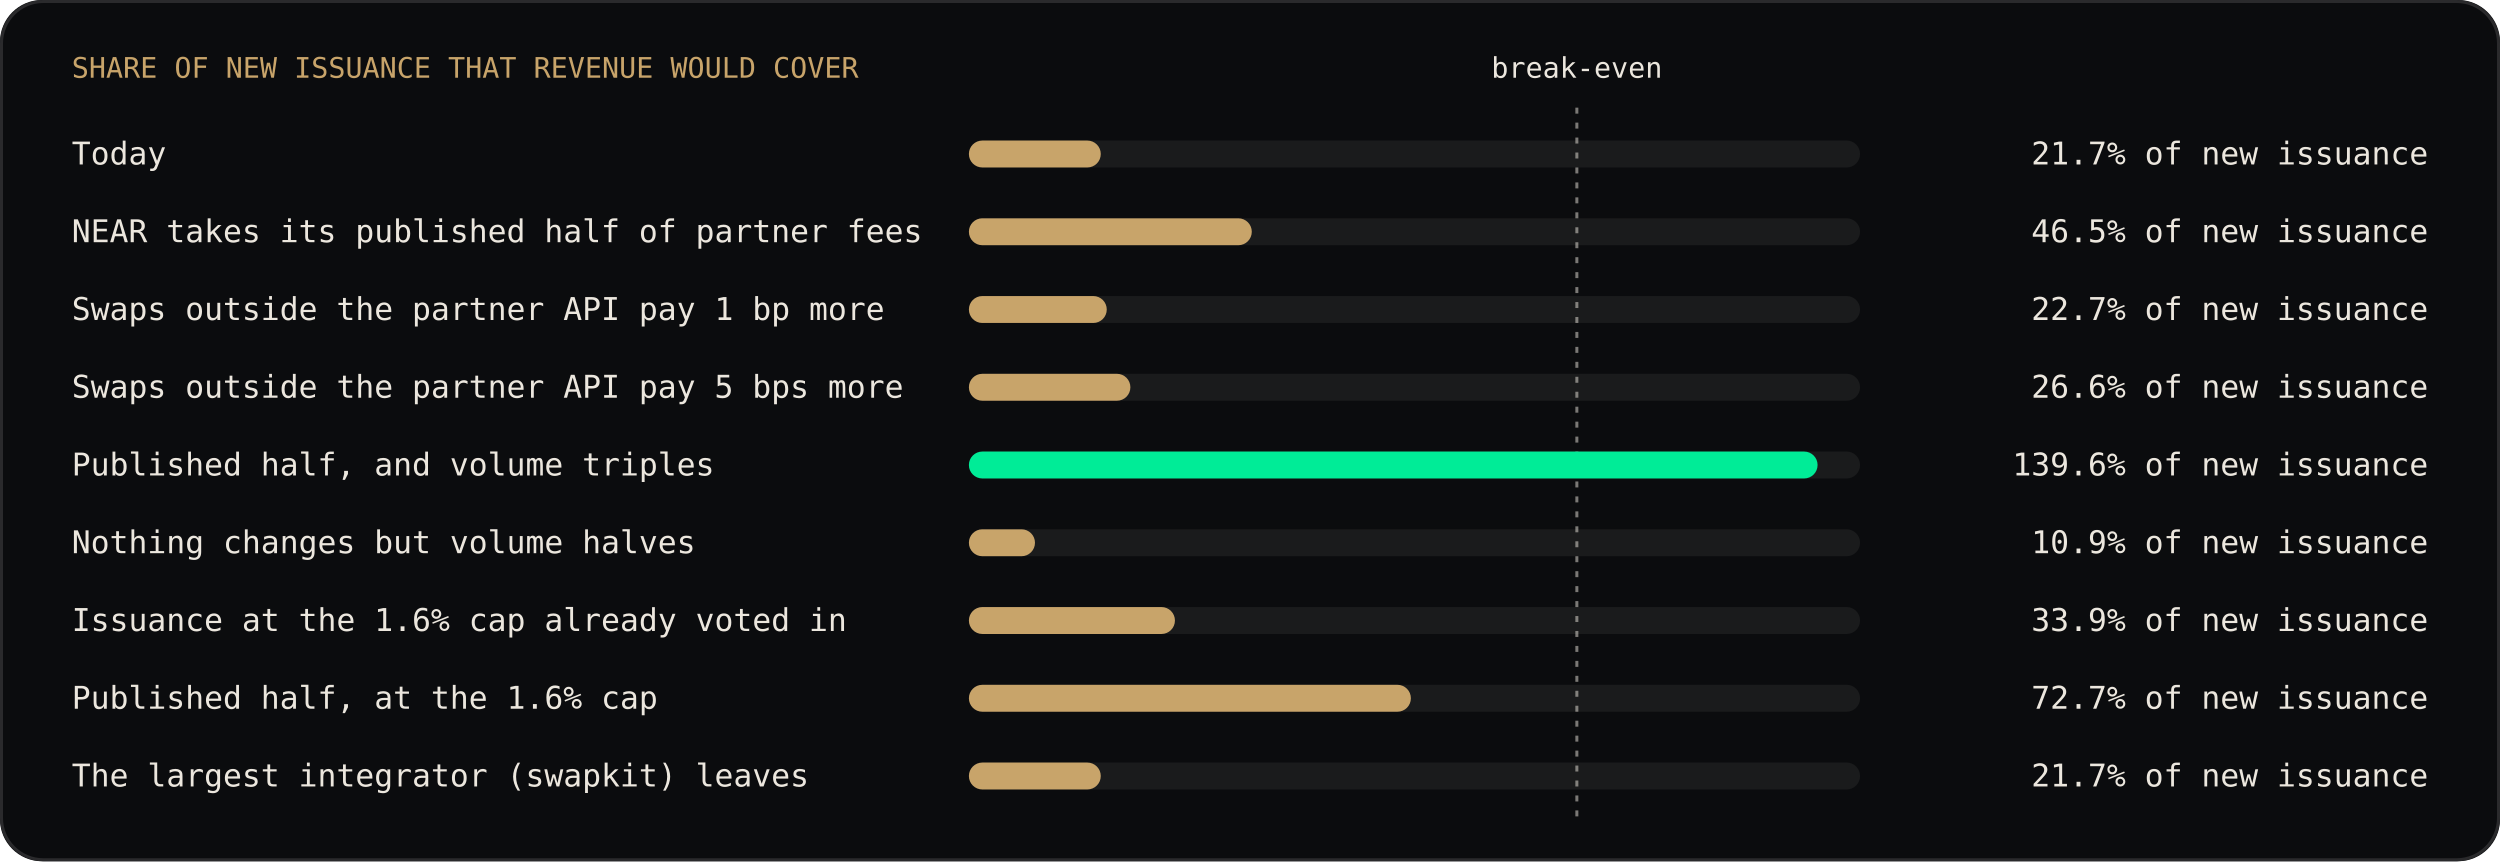
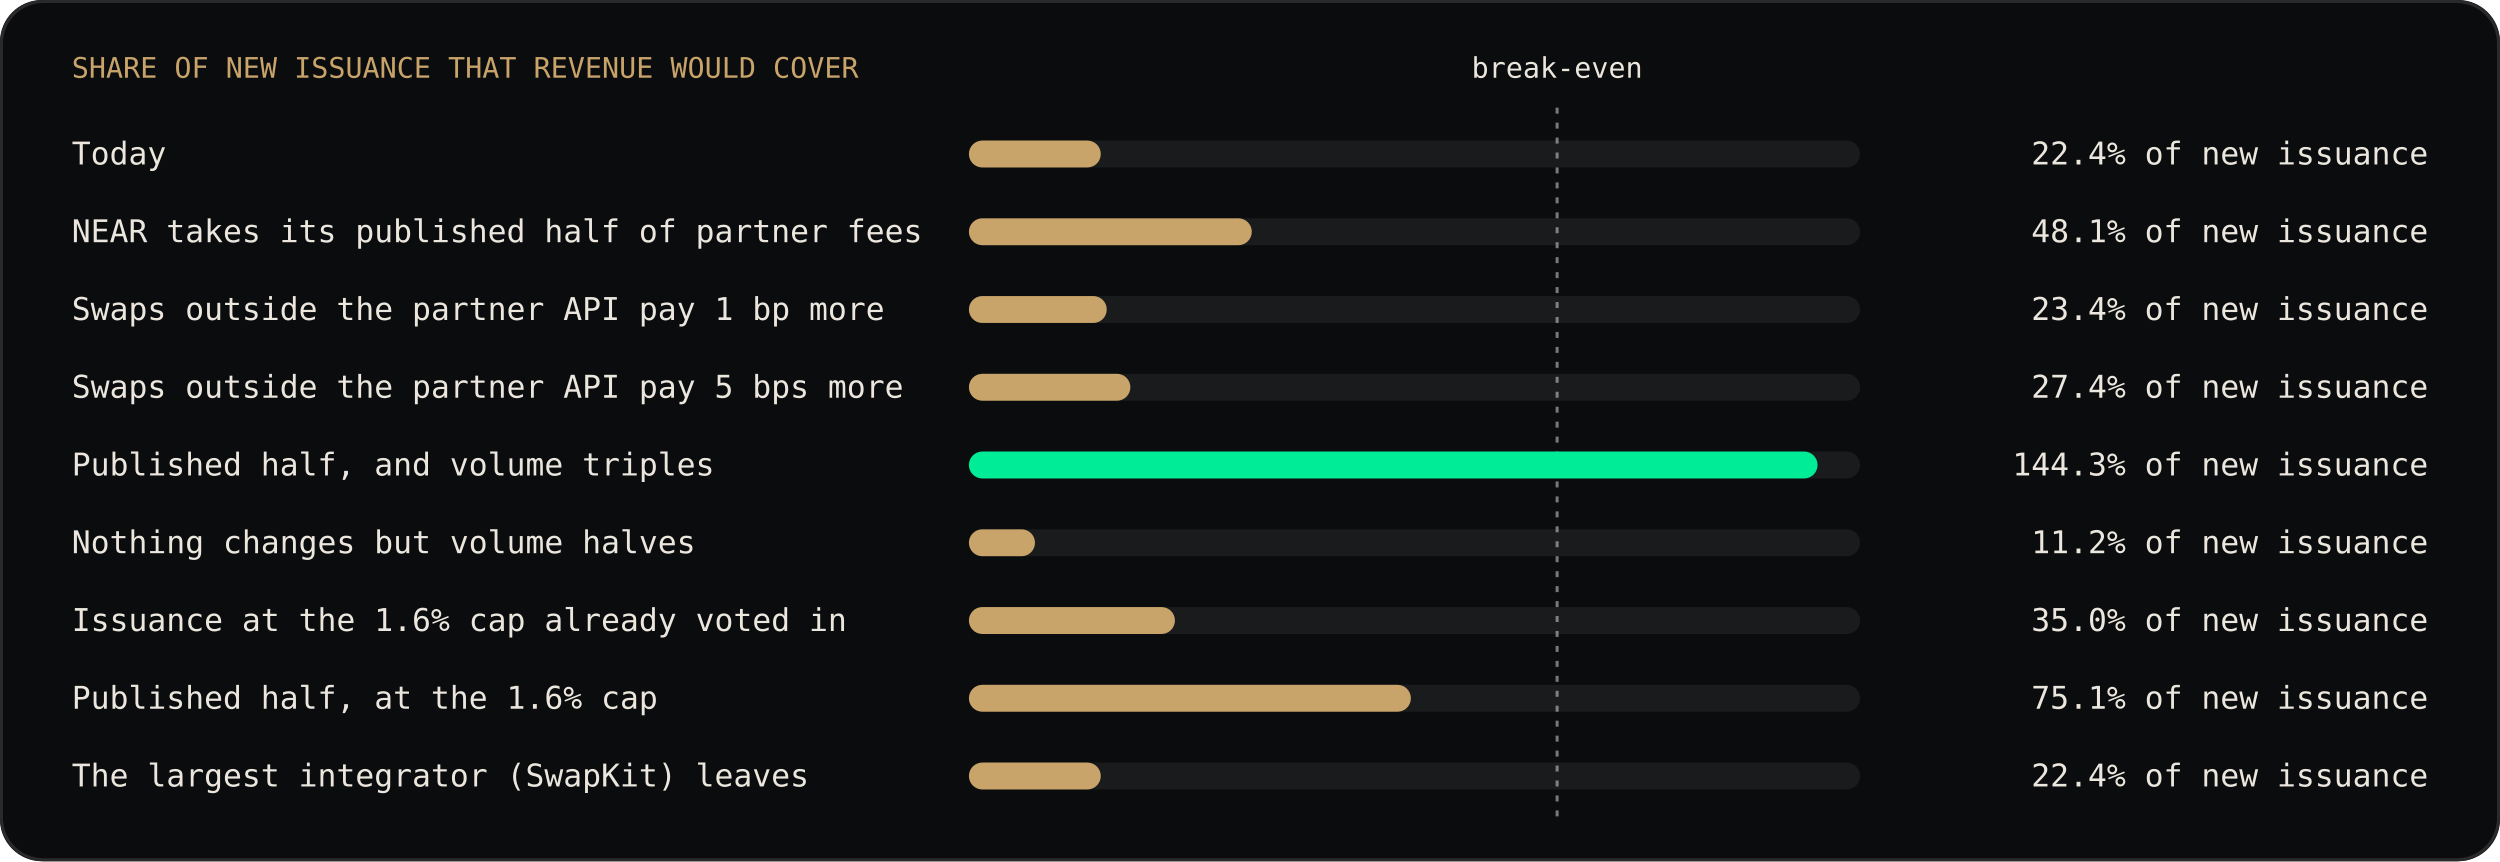
<svg xmlns="http://www.w3.org/2000/svg" viewBox="0 0 836 288" width="836" height="288" font-family="'JetBrains Mono', ui-monospace, SFMono-Regular, Menlo, Consolas, monospace" font-size="9">
  <rect width="836" height="288" rx="14" fill="#0b0c0e" />
  <rect x="0.5" y="0.5" width="835" height="287" rx="14" fill="none" stroke="#2a2a2c" />
  <text x="24.0" y="26.0" fill="#c8a46a" font-size="9.5" font-weight="500" text-anchor="start">SHARE OF NEW ISSUANCE THAT REVENUE WOULD COVER</text>
-   <line x1="527.3" x2="527.3" y1="36.0" y2="274.0" stroke="#ece7de" stroke-opacity="0.5" stroke-dasharray="2 3" />
-   <text x="527.3" y="26.0" fill="#ece7de" font-size="9.5" font-weight="400" text-anchor="middle">break-even</text>
+   <line x1="520.7" x2="520.7" y1="36.0" y2="274.0" stroke="#ece7de" stroke-opacity="0.5" stroke-dasharray="2 3" />
+   <text x="520.7" y="26.0" fill="#ece7de" font-size="9.5" font-weight="400" text-anchor="middle">break-even</text>
  <text x="24.0" y="55.0" fill="#ece7de" font-size="10.5" font-weight="400" text-anchor="start">Today</text>
  <rect x="324.0" y="47.0" width="298.0" height="9" rx="4.5" fill="#ece7de" fill-opacity="0.07" />
  <rect x="324.0" y="47.0" width="44.1" height="9" rx="4.5" fill="#c8a46a" />
-   <text x="812.0" y="55.0" fill="#ece7de" font-size="10.5" font-weight="400" text-anchor="end">21.7% of new issuance</text>
+   <text x="812.0" y="55.0" fill="#ece7de" font-size="10.5" font-weight="400" text-anchor="end">22.4% of new issuance</text>
  <text x="24.0" y="81.0" fill="#ece7de" font-size="10.5" font-weight="400" text-anchor="start">NEAR takes its published half of partner fees</text>
  <rect x="324.0" y="73.0" width="298.0" height="9" rx="4.5" fill="#ece7de" fill-opacity="0.07" />
  <rect x="324.0" y="73.0" width="94.6" height="9" rx="4.5" fill="#c8a46a" />
-   <text x="812.0" y="81.0" fill="#ece7de" font-size="10.5" font-weight="400" text-anchor="end">46.5% of new issuance</text>
+   <text x="812.0" y="81.0" fill="#ece7de" font-size="10.5" font-weight="400" text-anchor="end">48.1% of new issuance</text>
  <text x="24.0" y="107.0" fill="#ece7de" font-size="10.5" font-weight="400" text-anchor="start">Swaps outside the partner API pay 1 bp more</text>
  <rect x="324.0" y="99.0" width="298.0" height="9" rx="4.5" fill="#ece7de" fill-opacity="0.07" />
  <rect x="324.0" y="99.0" width="46.1" height="9" rx="4.5" fill="#c8a46a" />
-   <text x="812.0" y="107.0" fill="#ece7de" font-size="10.5" font-weight="400" text-anchor="end">22.7% of new issuance</text>
+   <text x="812.0" y="107.0" fill="#ece7de" font-size="10.5" font-weight="400" text-anchor="end">23.4% of new issuance</text>
  <text x="24.0" y="133.0" fill="#ece7de" font-size="10.5" font-weight="400" text-anchor="start">Swaps outside the partner API pay 5 bps more</text>
  <rect x="324.0" y="125.0" width="298.0" height="9" rx="4.5" fill="#ece7de" fill-opacity="0.07" />
  <rect x="324.0" y="125.0" width="54.0" height="9" rx="4.5" fill="#c8a46a" />
-   <text x="812.0" y="133.0" fill="#ece7de" font-size="10.5" font-weight="400" text-anchor="end">26.6% of new issuance</text>
+   <text x="812.0" y="133.0" fill="#ece7de" font-size="10.5" font-weight="400" text-anchor="end">27.4% of new issuance</text>
  <text x="24.0" y="159.0" fill="#ece7de" font-size="10.5" font-weight="400" text-anchor="start">Published half, and volume triples</text>
  <rect x="324.0" y="151.0" width="298.0" height="9" rx="4.5" fill="#ece7de" fill-opacity="0.07" />
  <rect x="324.0" y="151.0" width="283.8" height="9" rx="4.5" fill="#00ec97" />
-   <text x="812.0" y="159.0" fill="#ece7de" font-size="10.5" font-weight="400" text-anchor="end">139.6% of new issuance</text>
+   <text x="812.0" y="159.0" fill="#ece7de" font-size="10.5" font-weight="400" text-anchor="end">144.3% of new issuance</text>
  <text x="24.0" y="185.0" fill="#ece7de" font-size="10.5" font-weight="400" text-anchor="start">Nothing changes but volume halves</text>
  <rect x="324.0" y="177.0" width="298.0" height="9" rx="4.5" fill="#ece7de" fill-opacity="0.07" />
  <rect x="324.0" y="177.0" width="22.1" height="9" rx="4.5" fill="#c8a46a" />
-   <text x="812.0" y="185.0" fill="#ece7de" font-size="10.5" font-weight="400" text-anchor="end">10.9% of new issuance</text>
+   <text x="812.0" y="185.0" fill="#ece7de" font-size="10.5" font-weight="400" text-anchor="end">11.2% of new issuance</text>
  <text x="24.0" y="211.0" fill="#ece7de" font-size="10.5" font-weight="400" text-anchor="start">Issuance at the 1.6% cap already voted in</text>
  <rect x="324.0" y="203.0" width="298.0" height="9" rx="4.5" fill="#ece7de" fill-opacity="0.07" />
  <rect x="324.0" y="203.0" width="68.9" height="9" rx="4.5" fill="#c8a46a" />
-   <text x="812.0" y="211.0" fill="#ece7de" font-size="10.5" font-weight="400" text-anchor="end">33.9% of new issuance</text>
+   <text x="812.0" y="211.0" fill="#ece7de" font-size="10.5" font-weight="400" text-anchor="end">35.0% of new issuance</text>
  <text x="24.0" y="237.0" fill="#ece7de" font-size="10.5" font-weight="400" text-anchor="start">Published half, at the 1.6% cap</text>
  <rect x="324.0" y="229.0" width="298.0" height="9" rx="4.5" fill="#ece7de" fill-opacity="0.07" />
  <rect x="324.0" y="229.0" width="147.8" height="9" rx="4.5" fill="#c8a46a" />
-   <text x="812.0" y="237.0" fill="#ece7de" font-size="10.5" font-weight="400" text-anchor="end">72.7% of new issuance</text>
-   <text x="24.0" y="263.0" fill="#ece7de" font-size="10.5" font-weight="400" text-anchor="start">The largest integrator (swapkit) leaves</text>
+   <text x="812.0" y="237.0" fill="#ece7de" font-size="10.5" font-weight="400" text-anchor="end">75.1% of new issuance</text>
+   <text x="24.0" y="263.0" fill="#ece7de" font-size="10.5" font-weight="400" text-anchor="start">The largest integrator (SwapKit) leaves</text>
  <rect x="324.0" y="255.0" width="298.0" height="9" rx="4.5" fill="#ece7de" fill-opacity="0.07" />
  <rect x="324.0" y="255.0" width="44.1" height="9" rx="4.5" fill="#c8a46a" />
-   <text x="812.0" y="263.0" fill="#ece7de" font-size="10.5" font-weight="400" text-anchor="end">21.7% of new issuance</text>
+   <text x="812.0" y="263.0" fill="#ece7de" font-size="10.5" font-weight="400" text-anchor="end">22.4% of new issuance</text>
</svg>
